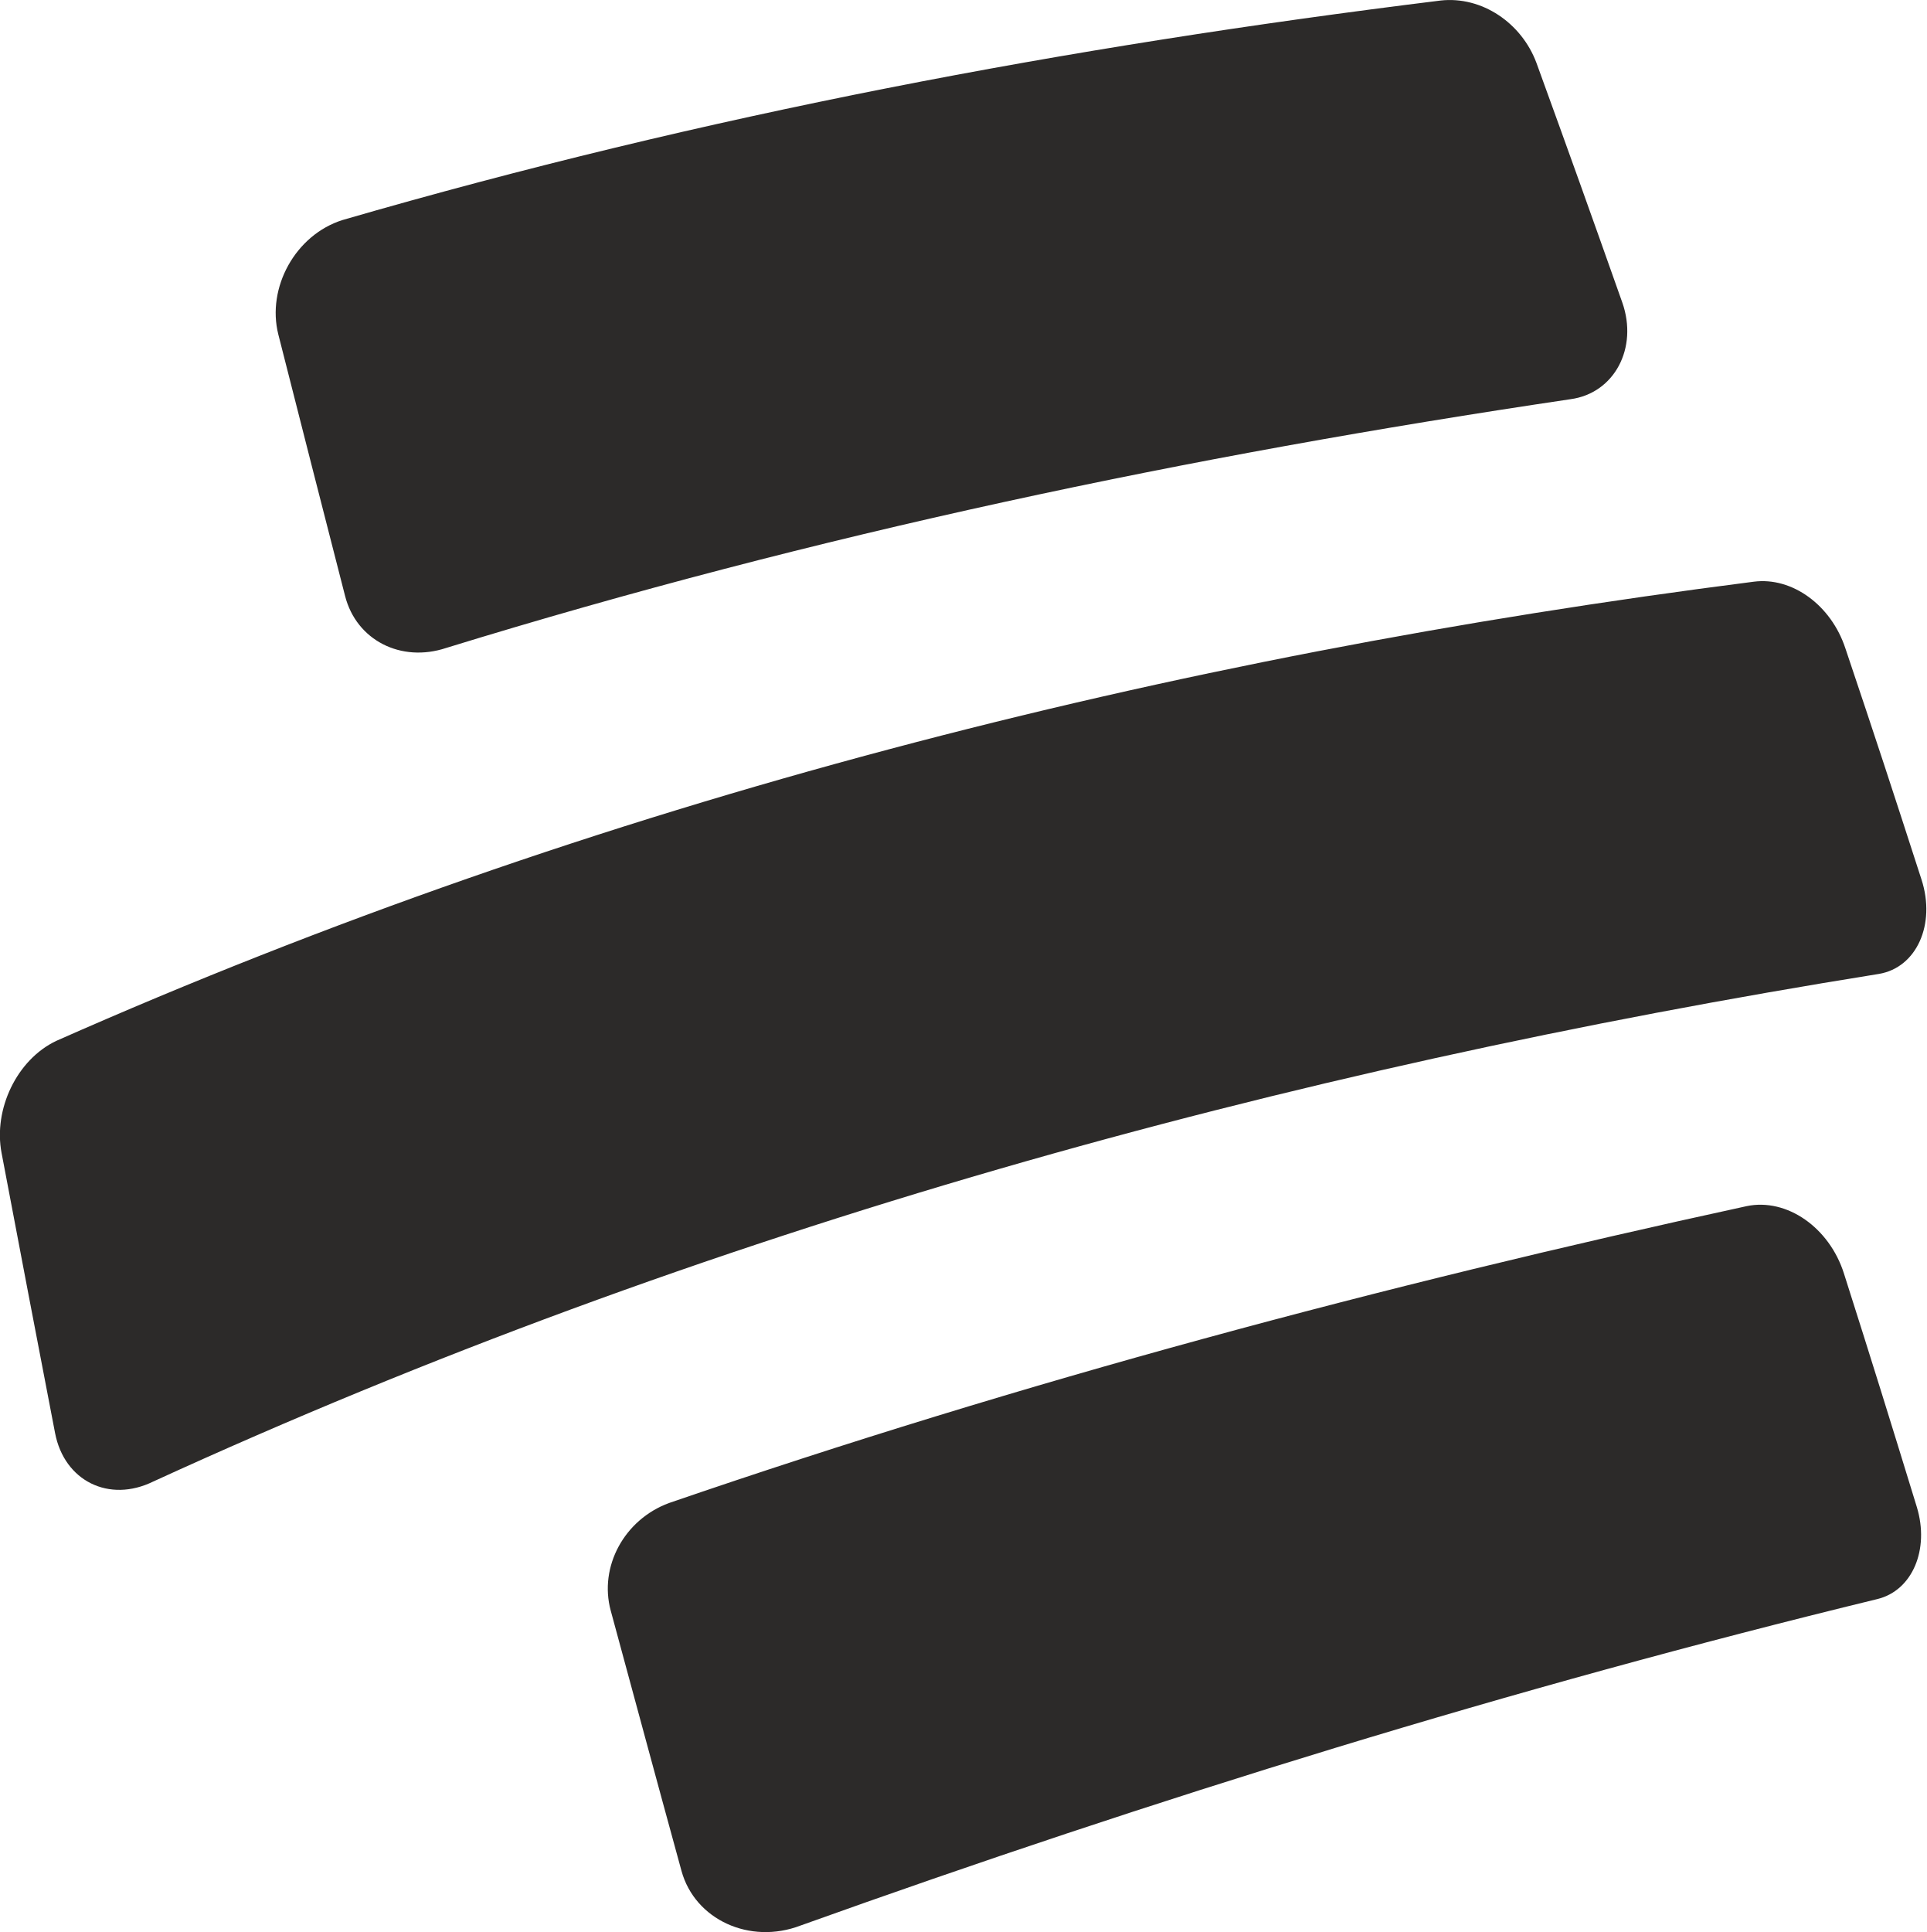
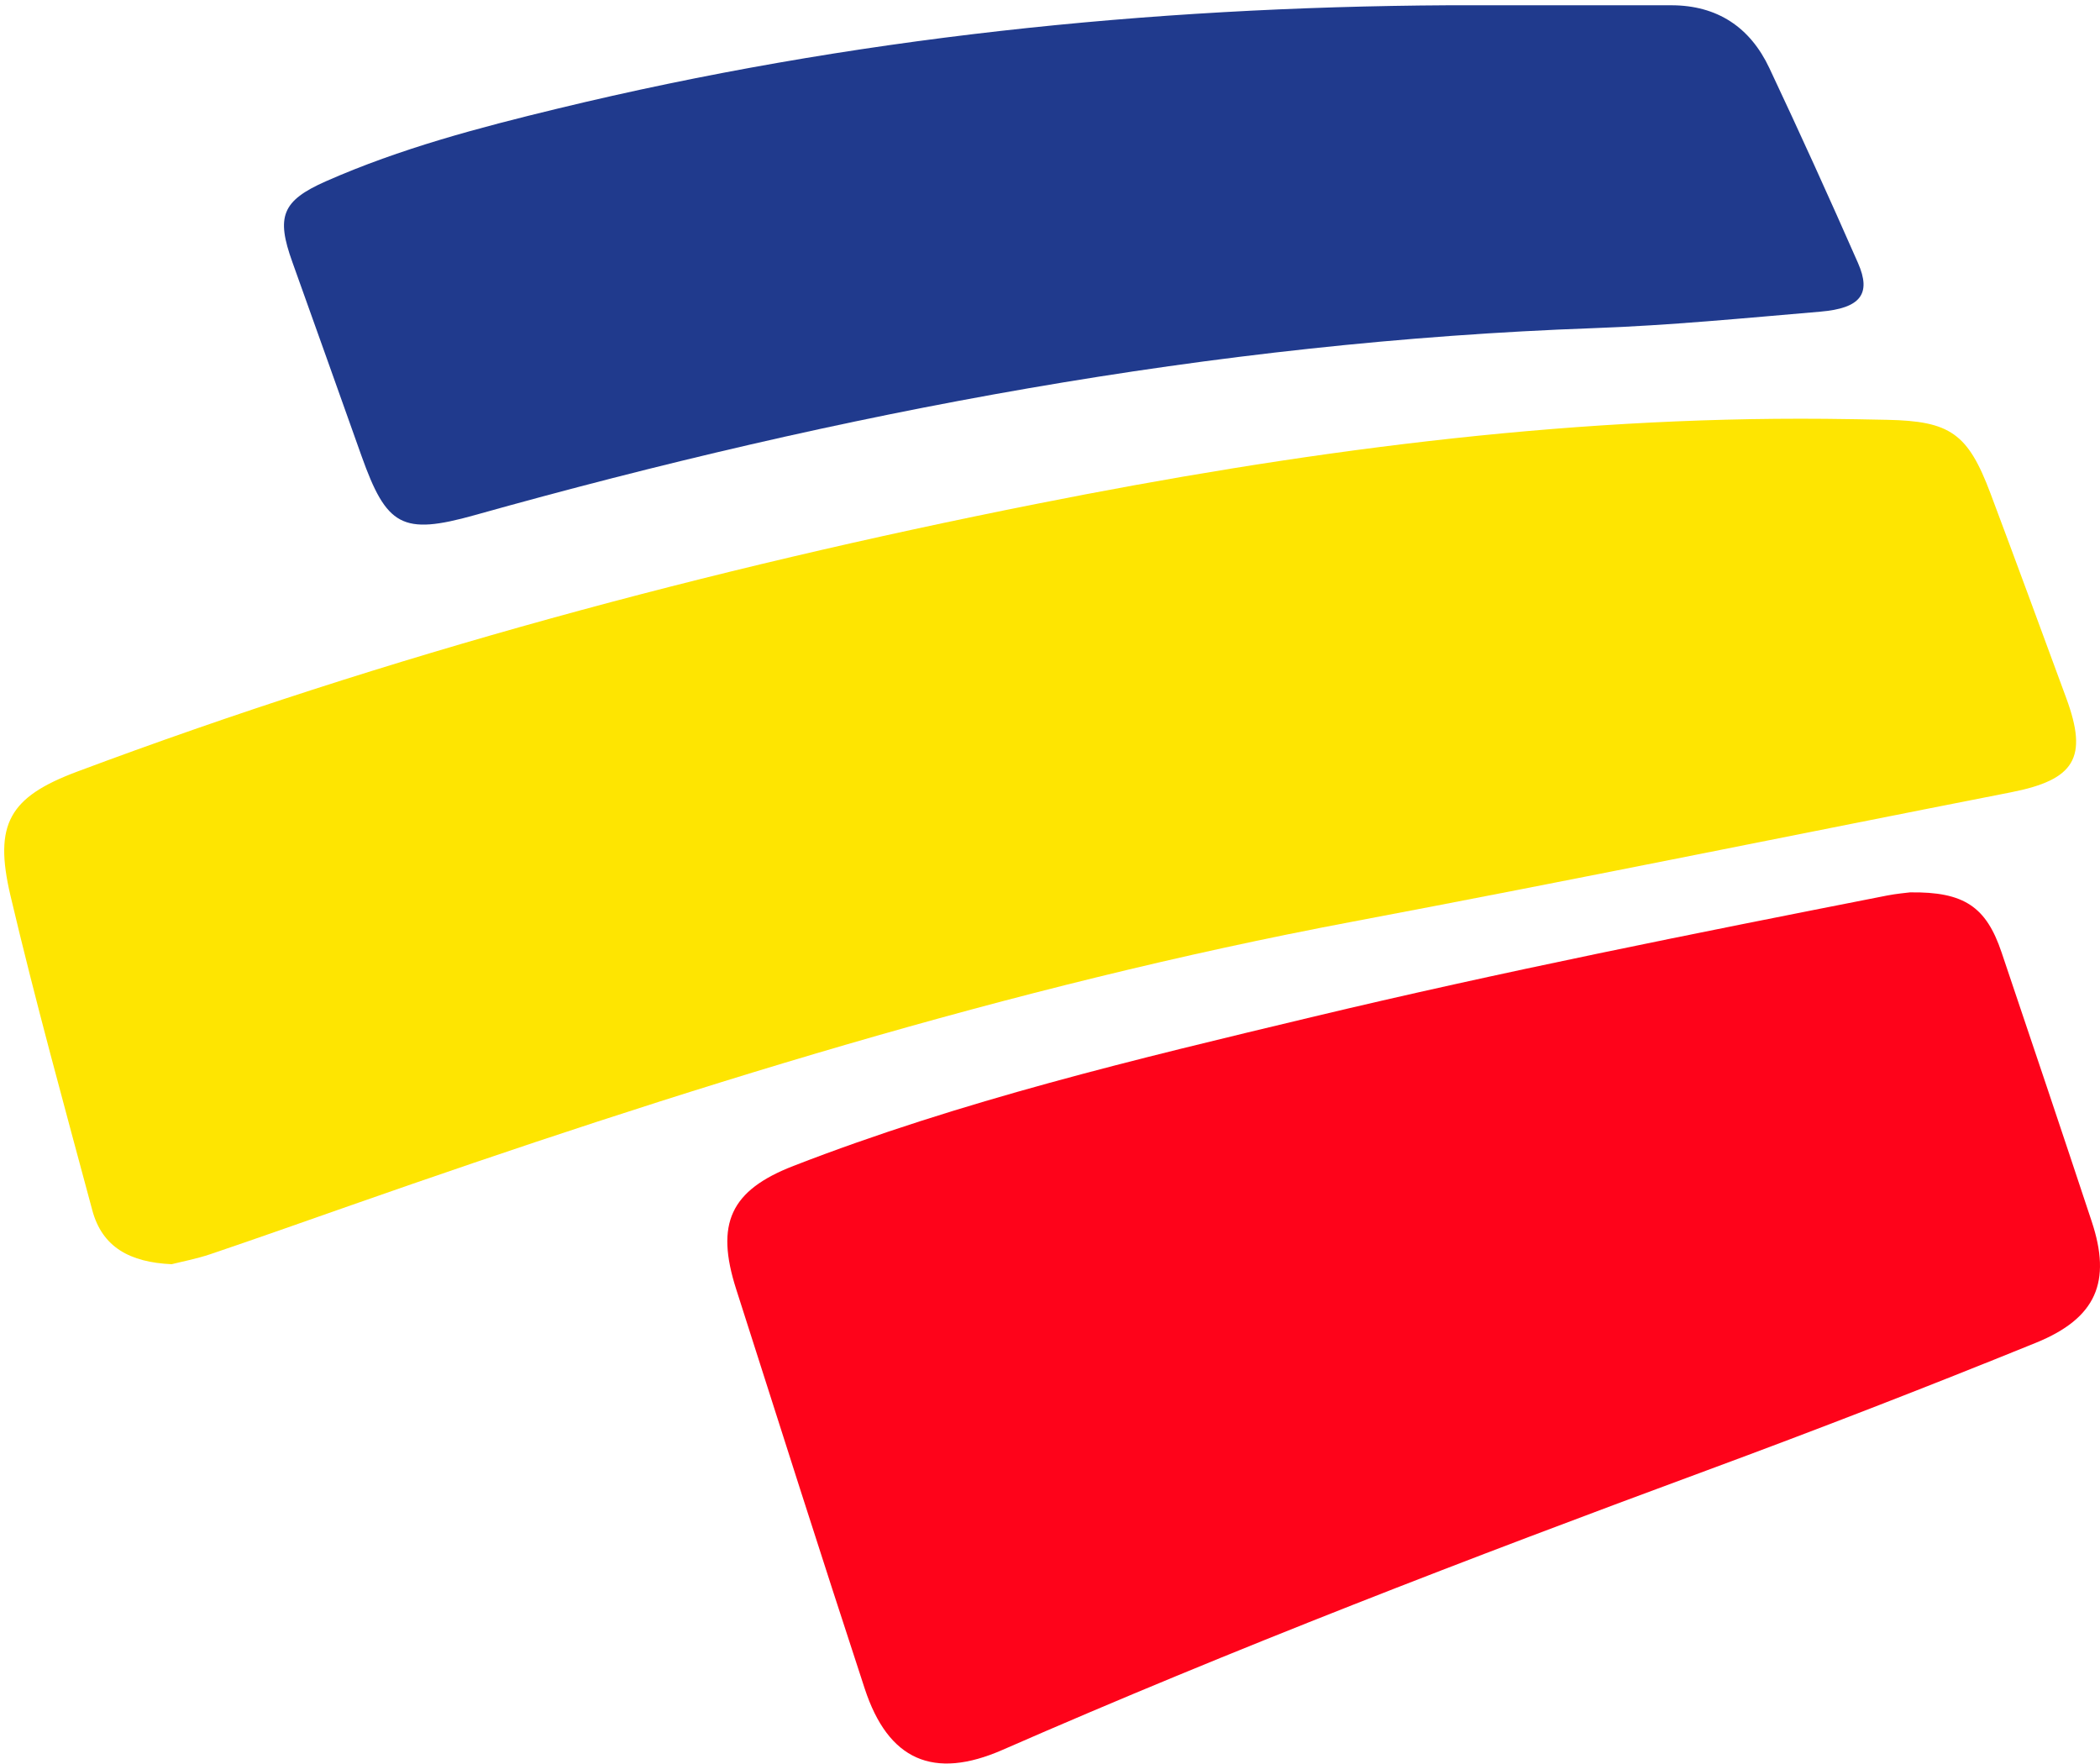
- <svg xmlns="http://www.w3.org/2000/svg" version="1.1" id="svg8" x="0px" y="0px" viewBox="0 0 110.54 110.83" style="enable-background:new 0 0 110.54 110.83;" xml:space="preserve">
+ <svg xmlns="http://www.w3.org/2000/svg" version="1.1" id="Capa_1" x="0px" y="0px" viewBox="0 0 254.272 213.53" style="enable-background:new 0 0 254.272 213.53;" xml:space="preserve">
  <style type="text/css">
-   .st0{fill:#2C2A29;}
-  </style>
-   <g id="layer1">
-     <path id="path2" class="st0" d="M82.66,0.03c-21.47,2.65-42.21,6.56-63,12.59c-2.71,0.85-4.37,3.88-3.69,6.57   c1.52,5.99,2.29,8.99,3.83,15c0.65,2.54,3.21,3.84,5.8,2.98c21.24-6.54,42.53-11.01,64.51-14.27c2.52-0.34,3.89-2.94,2.97-5.55   c-1.95-5.51-2.93-8.25-4.92-13.73C87.3,1.3,85.01-0.23,82.66,0.03z M100.62,33.37c-33.61,4.29-66.35,12.6-97.39,26.34   c-2.26,1.07-3.62,3.92-3.14,6.43c1.22,6.42,1.83,9.64,3.07,16.07c0.53,2.75,3.1,4.02,5.63,2.78   c31.53-14.45,64.84-23.64,99.01-29.12c2.17-0.36,3.28-2.85,2.45-5.41c-1.72-5.32-2.59-7.98-4.37-13.27   C105.07,34.73,102.84,33.08,100.62,33.37z M100.22,69.19c-20.99,4.56-41.51,10.05-61.83,17.03c-2.58,0.95-4.03,3.66-3.35,6.17   c1.62,5.96,2.42,8.95,4.06,14.93c0.77,2.81,3.93,4.25,6.83,3.14c20.31-7.28,40.83-13.63,61.79-18.73c2.01-0.49,3-2.85,2.26-5.28   c-1.65-5.37-2.48-8.05-4.18-13.39C104.97,70.43,102.53,68.71,100.22,69.19z">
-   </path>
-   </g>
+ 	.st0{fill:#FEE501;}
+ 	.st1{fill:#FE031A;}
+ 	.st2{fill:#203A8D;}
+ </style>
+   <path id="Amarillo" class="st0" d="M20.78,153.073c-5.042-0.231-8.401-2.052-9.602-6.525c-3.403-12.681-6.904-25.343-9.914-38.119  c-2.04-8.66-0.14-11.921,8.058-14.991C47.085,79.3,85.898,68.882,125.416,61.027c31.559-6.273,63.338-10.593,95.609-10.316  c2.498,0.022,4.996,0.069,7.493,0.121c7.621,0.158,9.764,1.648,12.493,8.912c3.098,8.247,6.13,16.519,9.176,24.785  c2.663,7.227,1.052,9.885-6.703,11.406c-26.592,5.216-53.144,10.65-79.773,15.672c-41.459,7.82-81.541,20.421-121.258,34.346  c-5.646,1.979-11.285,3.979-16.952,5.896C23.785,152.43,21.986,152.766,20.78,153.073z" />
+   <path id="Rojo" class="st1" d="M231.264,108.05c6.558-0.09,9.227,1.742,11.087,7.257c3.663,10.859,7.319,21.72,10.921,32.6  c2.406,7.267,0.591,11.692-6.763,14.68c-13.228,5.374-26.547,10.537-39.941,15.485c-28.667,10.589-57.178,21.553-85.183,33.808  c-8.369,3.662-13.841,1.247-16.683-7.418c-5.278-16.095-10.41-32.239-15.567-48.374c-2.533-7.926-0.704-11.95,6.932-14.914  c20.343-7.897,41.519-12.94,62.675-18.002c23.114-5.53,46.425-10.153,69.741-14.739C229.622,108.209,230.786,108.114,231.264,108.05  z" />
+   <path id="Azul" class="st2" d="M175.369,0.638c8.994,0,17.989,0,26.983,0c5.585,0,9.557,2.662,11.887,7.608  c3.682,7.819,7.257,15.69,10.733,23.603c1.641,3.736,0.319,5.472-4.56,5.887c-9.126,0.777-18.257,1.667-27.404,1.995  C146.83,41.384,101.83,49.938,57.46,62.378c-8.778,2.461-10.653,1.325-13.686-7.165c-2.796-7.825-5.561-15.662-8.374-23.481  c-1.98-5.503-1.282-7.423,4.066-9.784c9.011-3.978,18.516-6.487,28.042-8.795C102.94,4.572,138.974,0.84,175.369,0.638z" />
</svg>
